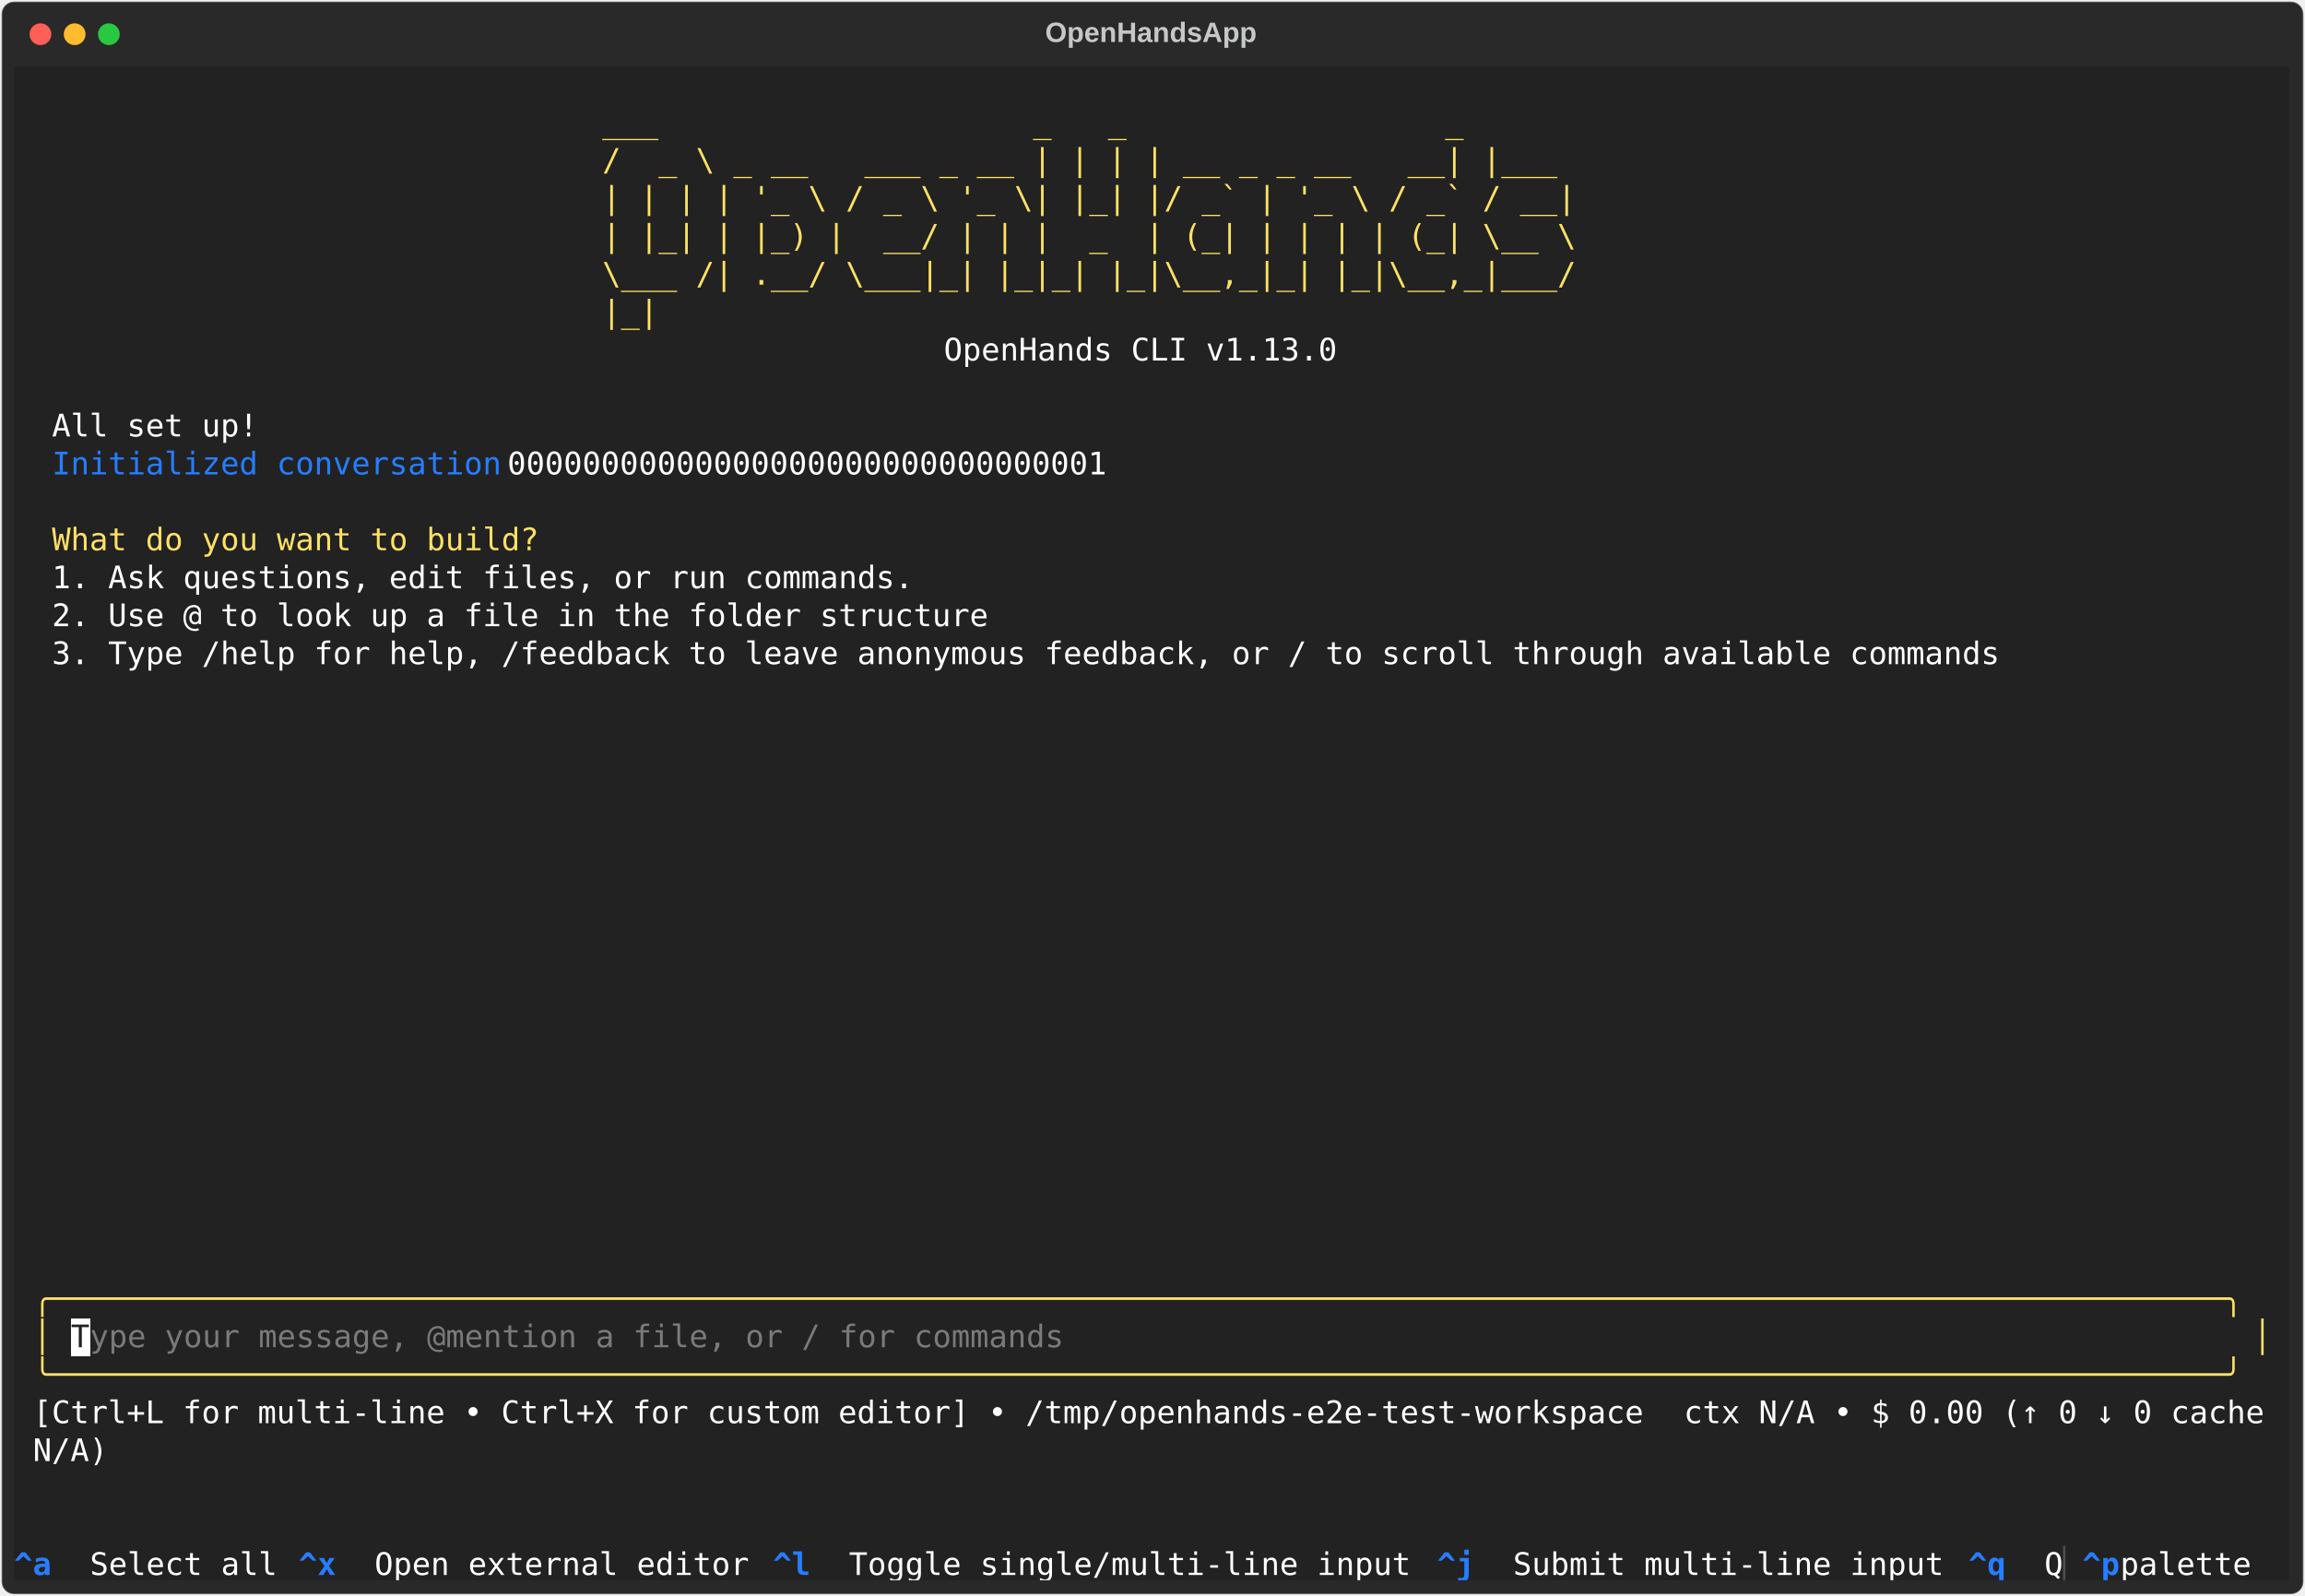
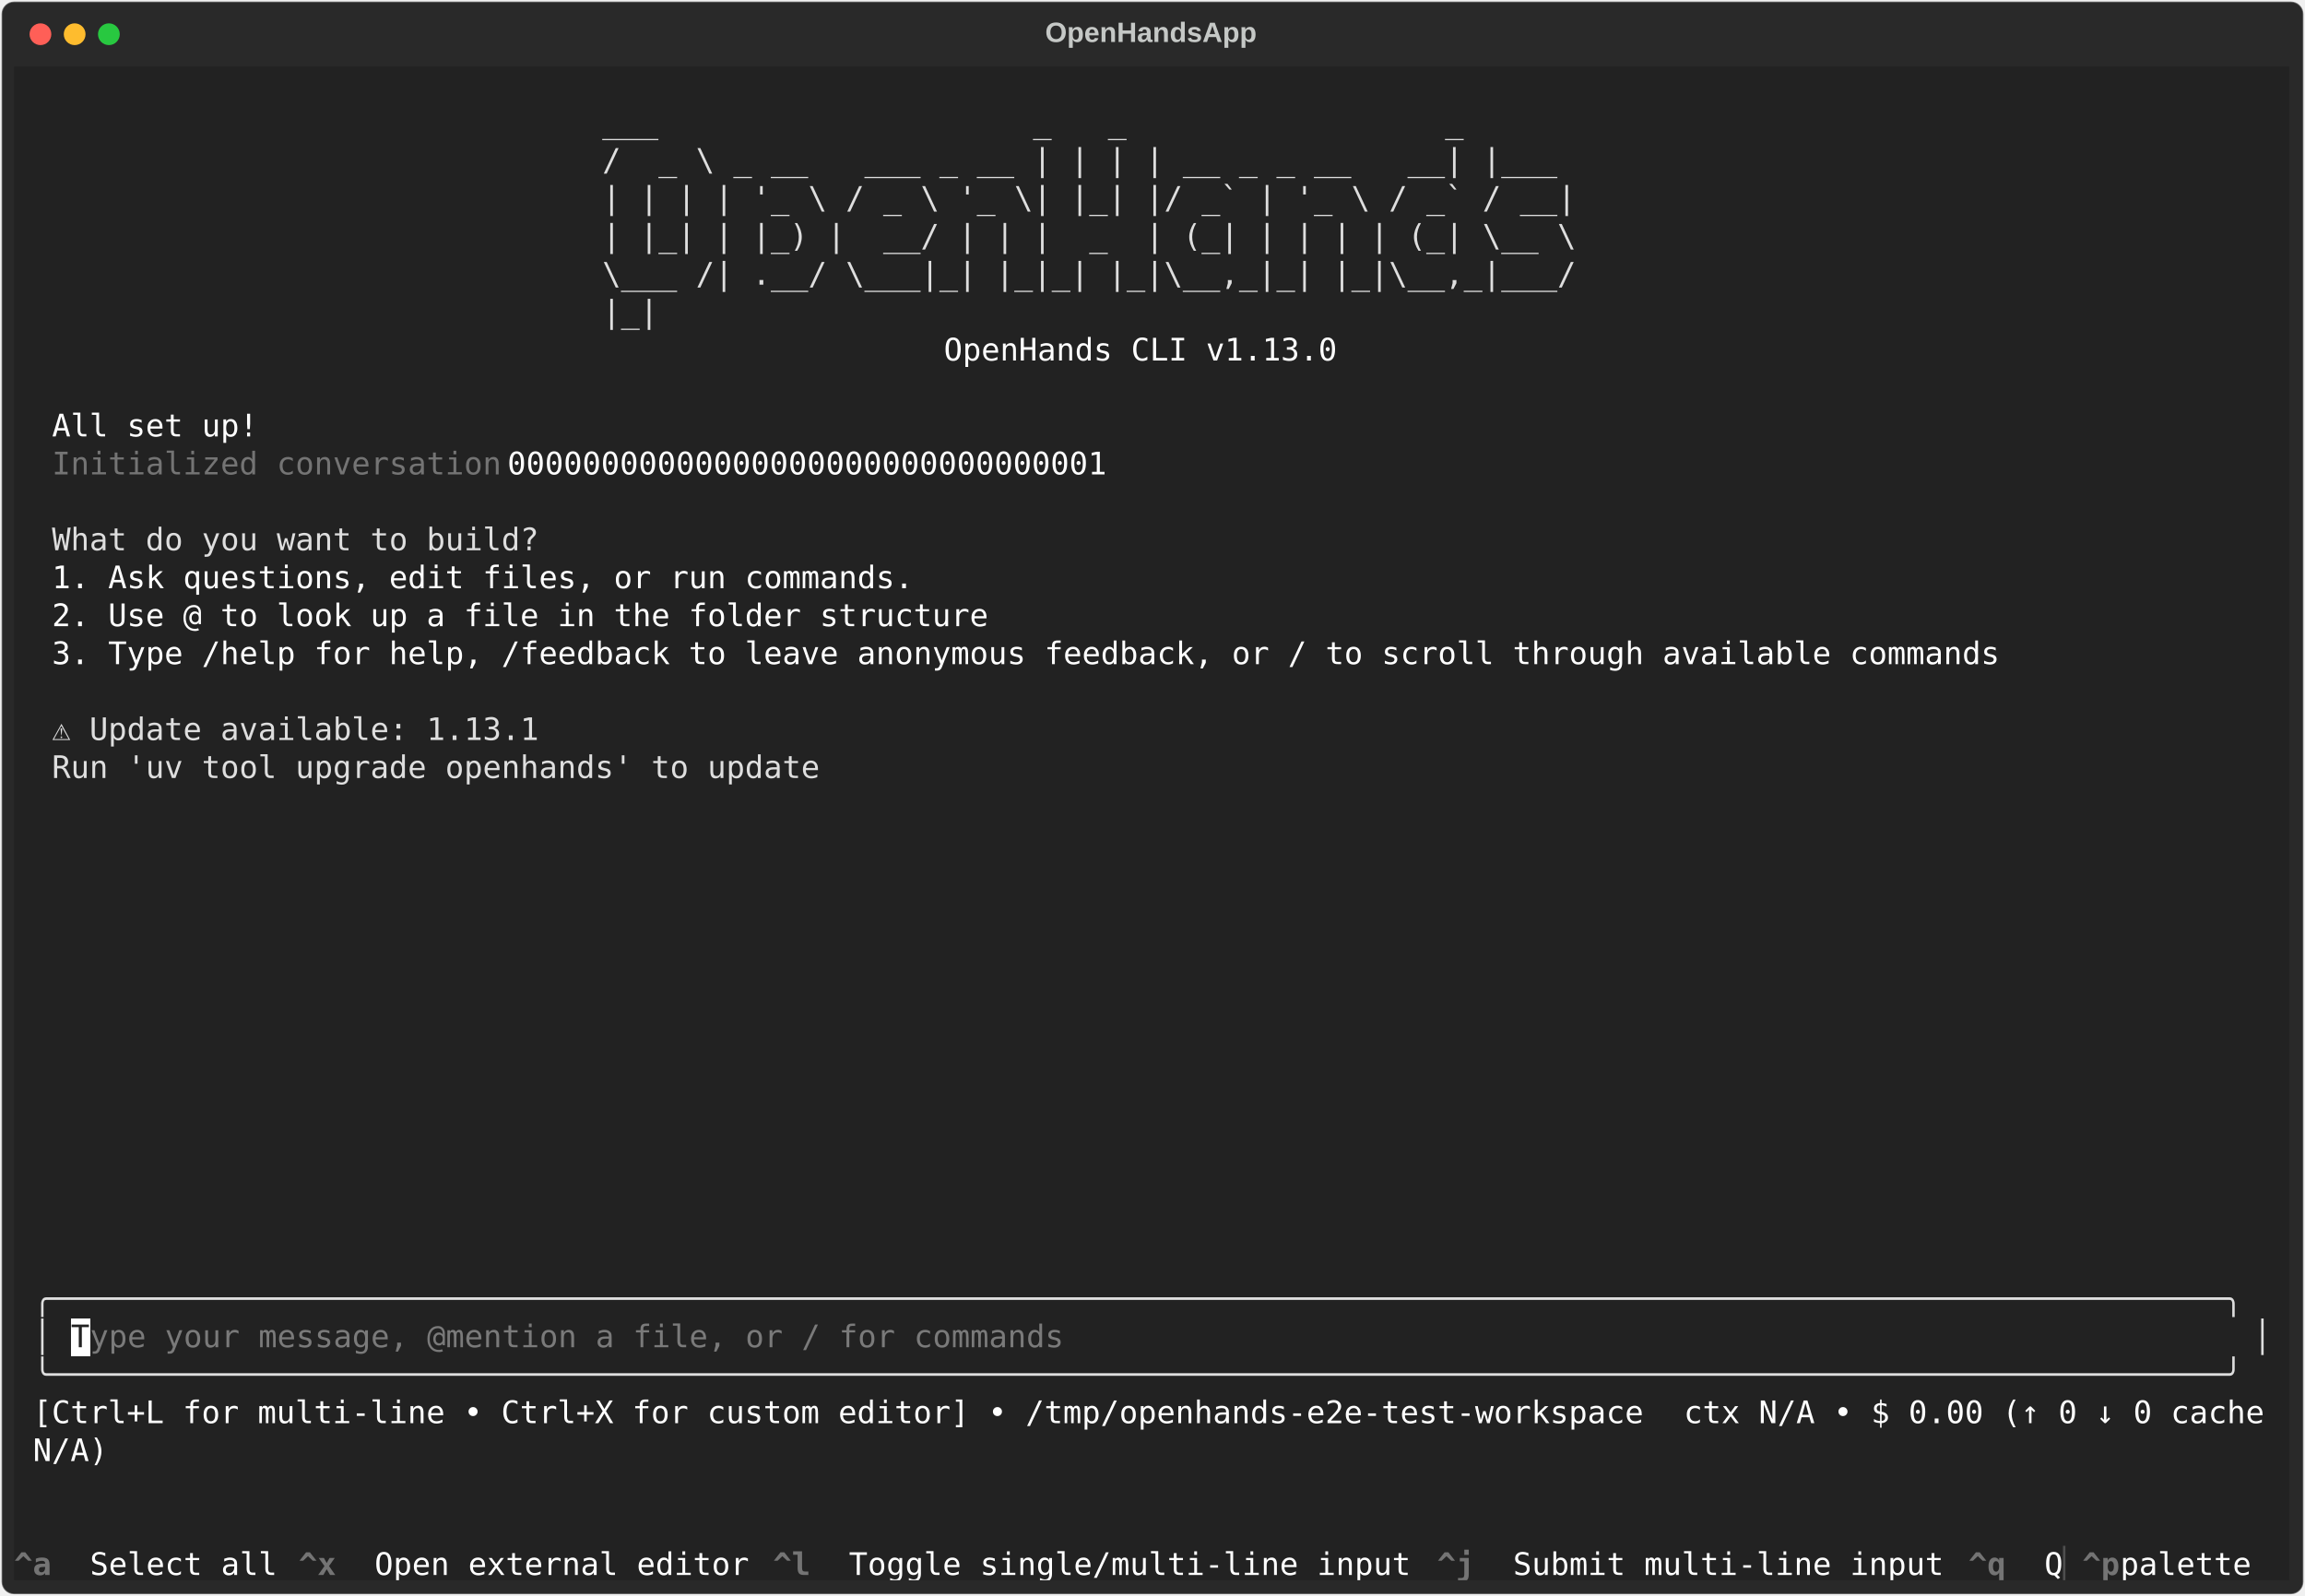
<svg xmlns="http://www.w3.org/2000/svg" class="rich-terminal" viewBox="0 0 1482 1026.0">
  <style>

    @font-face {
        font-family: "Fira Code";
        src: local("FiraCode-Regular"),
                url("https://cdnjs.cloudflare.com/ajax/libs/firacode/6.2.0/woff2/FiraCode-Regular.woff2") format("woff2"),
                url("https://cdnjs.cloudflare.com/ajax/libs/firacode/6.2.0/woff/FiraCode-Regular.woff") format("woff");
        font-style: normal;
        font-weight: 400;
    }
    @font-face {
        font-family: "Fira Code";
        src: local("FiraCode-Bold"),
                url("https://cdnjs.cloudflare.com/ajax/libs/firacode/6.2.0/woff2/FiraCode-Bold.woff2") format("woff2"),
                url("https://cdnjs.cloudflare.com/ajax/libs/firacode/6.2.0/woff/FiraCode-Bold.woff") format("woff");
        font-style: bold;
        font-weight: 700;
    }

    .terminal-matrix {
        font-family: Fira Code, monospace;
        font-size: 20px;
        line-height: 24.4px;
        font-variant-east-asian: full-width;
    }

    .terminal-title {
        font-size: 18px;
        font-weight: bold;
        font-family: arial;
    }

    .terminal-r1 { fill: #c5c8c6 }
- .terminal-r2 { fill: #ffe165 }
+ .terminal-r2 { fill: #dedede }
.terminal-r3 { fill: #ffffff }
- .terminal-r4 { fill: #277dff }
- .terminal-r5 { fill: #fee165 }
- .terminal-r6 { fill: #222222 }
- .terminal-r7 { fill: #7a7a7a }
- .terminal-r8 { fill: #277dff;font-weight: bold }
- .terminal-r9 { fill: #4e4e4e }
+ .terminal-r4 { fill: #747474 }
+ .terminal-r5 { fill: #222222 }
+ .terminal-r6 { fill: #7a7a7a }
+ .terminal-r7 { fill: #747474;font-weight: bold }
+ .terminal-r8 { fill: #4e4e4e }
    </style>
  <defs>
    <clipPath id="terminal-clip-terminal">
      <rect x="0" y="0" width="1463.0" height="975.0" />
    </clipPath>
    <clipPath id="terminal-line-0">
      <rect x="0" y="1.5" width="1464" height="24.65" />
    </clipPath>
    <clipPath id="terminal-line-1">
      <rect x="0" y="25.9" width="1464" height="24.65" />
    </clipPath>
    <clipPath id="terminal-line-2">
      <rect x="0" y="50.3" width="1464" height="24.65" />
    </clipPath>
    <clipPath id="terminal-line-3">
      <rect x="0" y="74.7" width="1464" height="24.65" />
    </clipPath>
    <clipPath id="terminal-line-4">
      <rect x="0" y="99.1" width="1464" height="24.65" />
    </clipPath>
    <clipPath id="terminal-line-5">
      <rect x="0" y="123.5" width="1464" height="24.65" />
    </clipPath>
    <clipPath id="terminal-line-6">
      <rect x="0" y="147.9" width="1464" height="24.65" />
    </clipPath>
    <clipPath id="terminal-line-7">
      <rect x="0" y="172.3" width="1464" height="24.65" />
    </clipPath>
    <clipPath id="terminal-line-8">
      <rect x="0" y="196.7" width="1464" height="24.65" />
    </clipPath>
    <clipPath id="terminal-line-9">
      <rect x="0" y="221.1" width="1464" height="24.65" />
    </clipPath>
    <clipPath id="terminal-line-10">
      <rect x="0" y="245.5" width="1464" height="24.65" />
    </clipPath>
    <clipPath id="terminal-line-11">
      <rect x="0" y="269.9" width="1464" height="24.65" />
    </clipPath>
    <clipPath id="terminal-line-12">
      <rect x="0" y="294.3" width="1464" height="24.65" />
    </clipPath>
    <clipPath id="terminal-line-13">
      <rect x="0" y="318.7" width="1464" height="24.65" />
    </clipPath>
    <clipPath id="terminal-line-14">
      <rect x="0" y="343.1" width="1464" height="24.65" />
    </clipPath>
    <clipPath id="terminal-line-15">
      <rect x="0" y="367.5" width="1464" height="24.65" />
    </clipPath>
    <clipPath id="terminal-line-16">
      <rect x="0" y="391.9" width="1464" height="24.65" />
    </clipPath>
    <clipPath id="terminal-line-17">
      <rect x="0" y="416.3" width="1464" height="24.65" />
    </clipPath>
    <clipPath id="terminal-line-18">
      <rect x="0" y="440.7" width="1464" height="24.65" />
    </clipPath>
    <clipPath id="terminal-line-19">
      <rect x="0" y="465.1" width="1464" height="24.65" />
    </clipPath>
    <clipPath id="terminal-line-20">
      <rect x="0" y="489.5" width="1464" height="24.65" />
    </clipPath>
    <clipPath id="terminal-line-21">
      <rect x="0" y="513.9" width="1464" height="24.65" />
    </clipPath>
    <clipPath id="terminal-line-22">
      <rect x="0" y="538.3" width="1464" height="24.65" />
    </clipPath>
    <clipPath id="terminal-line-23">
      <rect x="0" y="562.7" width="1464" height="24.65" />
    </clipPath>
    <clipPath id="terminal-line-24">
      <rect x="0" y="587.1" width="1464" height="24.65" />
    </clipPath>
    <clipPath id="terminal-line-25">
      <rect x="0" y="611.5" width="1464" height="24.65" />
    </clipPath>
    <clipPath id="terminal-line-26">
      <rect x="0" y="635.9" width="1464" height="24.65" />
    </clipPath>
    <clipPath id="terminal-line-27">
      <rect x="0" y="660.3" width="1464" height="24.65" />
    </clipPath>
    <clipPath id="terminal-line-28">
      <rect x="0" y="684.7" width="1464" height="24.65" />
    </clipPath>
    <clipPath id="terminal-line-29">
      <rect x="0" y="709.1" width="1464" height="24.65" />
    </clipPath>
    <clipPath id="terminal-line-30">
      <rect x="0" y="733.5" width="1464" height="24.65" />
    </clipPath>
    <clipPath id="terminal-line-31">
      <rect x="0" y="757.9" width="1464" height="24.65" />
    </clipPath>
    <clipPath id="terminal-line-32">
      <rect x="0" y="782.3" width="1464" height="24.65" />
    </clipPath>
    <clipPath id="terminal-line-33">
      <rect x="0" y="806.7" width="1464" height="24.65" />
    </clipPath>
    <clipPath id="terminal-line-34">
      <rect x="0" y="831.1" width="1464" height="24.65" />
    </clipPath>
    <clipPath id="terminal-line-35">
      <rect x="0" y="855.5" width="1464" height="24.65" />
    </clipPath>
    <clipPath id="terminal-line-36">
      <rect x="0" y="879.9" width="1464" height="24.65" />
    </clipPath>
    <clipPath id="terminal-line-37">
      <rect x="0" y="904.3" width="1464" height="24.65" />
    </clipPath>
    <clipPath id="terminal-line-38">
      <rect x="0" y="928.7" width="1464" height="24.65" />
    </clipPath>
  </defs>
  <rect fill="#292929" stroke="rgba(255,255,255,0.35)" stroke-width="1" x="1" y="1" width="1480" height="1024" rx="8" />
  <text class="terminal-title" fill="#c5c8c6" text-anchor="middle" x="740" y="27">OpenHandsApp</text>
  <g transform="translate(26,22)">
    <circle cx="0" cy="0" r="7" fill="#ff5f57" />
    <circle cx="22" cy="0" r="7" fill="#febc2e" />
    <circle cx="44" cy="0" r="7" fill="#28c840" />
  </g>
  <g transform="translate(9, 41)" clip-path="url(#terminal-clip-terminal)">
    <rect fill="#222222" x="0" y="1.5" width="1464" height="24.65" shape-rendering="crispEdges" />
    <rect fill="#222222" x="0" y="25.9" width="378.2" height="24.65" shape-rendering="crispEdges" />
    <rect fill="#222222" x="378.2" y="25.9" width="695.4" height="24.65" shape-rendering="crispEdges" />
    <rect fill="#222222" x="1073.6" y="25.9" width="390.4" height="24.65" shape-rendering="crispEdges" />
    <rect fill="#222222" x="0" y="50.3" width="378.2" height="24.65" shape-rendering="crispEdges" />
    <rect fill="#222222" x="378.2" y="50.3" width="695.4" height="24.65" shape-rendering="crispEdges" />
    <rect fill="#222222" x="1073.6" y="50.3" width="390.4" height="24.65" shape-rendering="crispEdges" />
    <rect fill="#222222" x="0" y="74.7" width="378.2" height="24.65" shape-rendering="crispEdges" />
    <rect fill="#222222" x="378.2" y="74.7" width="695.4" height="24.65" shape-rendering="crispEdges" />
    <rect fill="#222222" x="1073.6" y="74.7" width="390.4" height="24.65" shape-rendering="crispEdges" />
    <rect fill="#222222" x="0" y="99.1" width="378.2" height="24.65" shape-rendering="crispEdges" />
    <rect fill="#222222" x="378.2" y="99.1" width="695.4" height="24.65" shape-rendering="crispEdges" />
    <rect fill="#222222" x="1073.6" y="99.1" width="390.4" height="24.65" shape-rendering="crispEdges" />
    <rect fill="#222222" x="0" y="123.5" width="378.2" height="24.65" shape-rendering="crispEdges" />
    <rect fill="#222222" x="378.2" y="123.5" width="695.4" height="24.65" shape-rendering="crispEdges" />
    <rect fill="#222222" x="1073.6" y="123.5" width="390.4" height="24.65" shape-rendering="crispEdges" />
    <rect fill="#222222" x="0" y="147.9" width="378.2" height="24.65" shape-rendering="crispEdges" />
    <rect fill="#222222" x="378.2" y="147.9" width="695.4" height="24.65" shape-rendering="crispEdges" />
    <rect fill="#222222" x="1073.6" y="147.9" width="390.4" height="24.65" shape-rendering="crispEdges" />
    <rect fill="#222222" x="0" y="172.3" width="597.8" height="24.65" shape-rendering="crispEdges" />
    <rect fill="#222222" x="597.8" y="172.3" width="256.2" height="24.65" shape-rendering="crispEdges" />
    <rect fill="#222222" x="854" y="172.3" width="610" height="24.65" shape-rendering="crispEdges" />
    <rect fill="#222222" x="0" y="196.7" width="1464" height="24.65" shape-rendering="crispEdges" />
    <rect fill="#222222" x="0" y="221.1" width="24.4" height="24.65" shape-rendering="crispEdges" />
    <rect fill="#222222" x="24.4" y="221.1" width="134.2" height="24.65" shape-rendering="crispEdges" />
    <rect fill="#222222" x="158.6" y="221.1" width="1305.4" height="24.65" shape-rendering="crispEdges" />
    <rect fill="#222222" x="0" y="245.5" width="24.4" height="24.65" shape-rendering="crispEdges" />
    <rect fill="#222222" x="24.4" y="245.5" width="292.8" height="24.65" shape-rendering="crispEdges" />
    <rect fill="#222222" x="317.2" y="245.5" width="402.6" height="24.65" shape-rendering="crispEdges" />
    <rect fill="#222222" x="719.8" y="245.5" width="744.2" height="24.65" shape-rendering="crispEdges" />
    <rect fill="#222222" x="0" y="269.9" width="1464" height="24.65" shape-rendering="crispEdges" />
    <rect fill="#222222" x="0" y="294.3" width="24.4" height="24.65" shape-rendering="crispEdges" />
    <rect fill="#222222" x="24.4" y="294.3" width="317.2" height="24.65" shape-rendering="crispEdges" />
    <rect fill="#222222" x="341.6" y="294.3" width="1122.4" height="24.65" shape-rendering="crispEdges" />
    <rect fill="#222222" x="0" y="318.7" width="24.4" height="24.65" shape-rendering="crispEdges" />
    <rect fill="#222222" x="24.4" y="318.7" width="561.2" height="24.65" shape-rendering="crispEdges" />
    <rect fill="#222222" x="585.6" y="318.7" width="878.4" height="24.65" shape-rendering="crispEdges" />
    <rect fill="#222222" x="0" y="343.1" width="24.4" height="24.65" shape-rendering="crispEdges" />
    <rect fill="#222222" x="24.4" y="343.1" width="610" height="24.65" shape-rendering="crispEdges" />
    <rect fill="#222222" x="634.4" y="343.1" width="829.6" height="24.65" shape-rendering="crispEdges" />
    <rect fill="#222222" x="0" y="367.5" width="24.4" height="24.65" shape-rendering="crispEdges" />
    <rect fill="#222222" x="24.4" y="367.5" width="1268.8" height="24.65" shape-rendering="crispEdges" />
    <rect fill="#222222" x="1293.2" y="367.5" width="170.8" height="24.65" shape-rendering="crispEdges" />
    <rect fill="#222222" x="0" y="391.9" width="1464" height="24.65" shape-rendering="crispEdges" />
-     <rect fill="#222222" x="0" y="416.3" width="1464" height="24.65" shape-rendering="crispEdges" />
-     <rect fill="#222222" x="0" y="440.7" width="1464" height="24.65" shape-rendering="crispEdges" />
+     <rect fill="#222222" x="0" y="416.3" width="24.4" height="24.65" shape-rendering="crispEdges" />
+     <rect fill="#222222" x="24.4" y="416.3" width="317.2" height="24.65" shape-rendering="crispEdges" />
+     <rect fill="#222222" x="341.6" y="416.3" width="1122.4" height="24.65" shape-rendering="crispEdges" />
+     <rect fill="#222222" x="0" y="440.7" width="24.4" height="24.65" shape-rendering="crispEdges" />
+     <rect fill="#222222" x="24.4" y="440.7" width="500.2" height="24.65" shape-rendering="crispEdges" />
+     <rect fill="#222222" x="524.6" y="440.7" width="939.4" height="24.65" shape-rendering="crispEdges" />
    <rect fill="#222222" x="0" y="465.1" width="1464" height="24.65" shape-rendering="crispEdges" />
    <rect fill="#222222" x="0" y="489.5" width="1464" height="24.65" shape-rendering="crispEdges" />
    <rect fill="#222222" x="0" y="513.9" width="1464" height="24.65" shape-rendering="crispEdges" />
    <rect fill="#222222" x="0" y="538.3" width="1464" height="24.65" shape-rendering="crispEdges" />
    <rect fill="#222222" x="0" y="562.7" width="1464" height="24.65" shape-rendering="crispEdges" />
    <rect fill="#222222" x="0" y="587.1" width="1464" height="24.65" shape-rendering="crispEdges" />
    <rect fill="#222222" x="0" y="611.5" width="1464" height="24.65" shape-rendering="crispEdges" />
    <rect fill="#222222" x="0" y="635.9" width="1464" height="24.65" shape-rendering="crispEdges" />
    <rect fill="#222222" x="0" y="660.3" width="1464" height="24.65" shape-rendering="crispEdges" />
    <rect fill="#222222" x="0" y="684.7" width="1464" height="24.65" shape-rendering="crispEdges" />
    <rect fill="#222222" x="0" y="709.1" width="1464" height="24.65" shape-rendering="crispEdges" />
    <rect fill="#222222" x="0" y="733.5" width="1464" height="24.65" shape-rendering="crispEdges" />
    <rect fill="#222222" x="0" y="757.9" width="12.2" height="24.65" shape-rendering="crispEdges" />
    <rect fill="#222222" x="12.2" y="757.9" width="12.2" height="24.65" shape-rendering="crispEdges" />
    <rect fill="#222222" x="24.4" y="757.9" width="1439.6" height="24.65" shape-rendering="crispEdges" />
    <rect fill="#222222" x="0" y="782.3" width="12.2" height="24.65" shape-rendering="crispEdges" />
    <rect fill="#222222" x="12.2" y="782.3" width="1439.6" height="24.65" shape-rendering="crispEdges" />
    <rect fill="#222222" x="1451.8" y="782.3" width="12.2" height="24.65" shape-rendering="crispEdges" />
    <rect fill="#222222" x="0" y="806.7" width="12.2" height="24.65" shape-rendering="crispEdges" />
    <rect fill="#222222" x="12.2" y="806.7" width="12.2" height="24.65" shape-rendering="crispEdges" />
    <rect fill="#222222" x="24.4" y="806.7" width="12.2" height="24.65" shape-rendering="crispEdges" />
    <rect fill="#ffffff" x="36.6" y="806.7" width="12.2" height="24.65" shape-rendering="crispEdges" />
    <rect fill="#222222" x="48.8" y="806.7" width="634.4" height="24.65" shape-rendering="crispEdges" />
    <rect fill="#222222" x="683.2" y="806.7" width="756.4" height="24.65" shape-rendering="crispEdges" />
    <rect fill="#222222" x="1439.6" y="806.7" width="12.2" height="24.65" shape-rendering="crispEdges" />
    <rect fill="#222222" x="1451.8" y="806.7" width="12.2" height="24.65" shape-rendering="crispEdges" />
    <rect fill="#222222" x="0" y="831.1" width="12.2" height="24.65" shape-rendering="crispEdges" />
    <rect fill="#222222" x="12.2" y="831.1" width="1439.6" height="24.65" shape-rendering="crispEdges" />
    <rect fill="#222222" x="1451.8" y="831.1" width="12.2" height="24.65" shape-rendering="crispEdges" />
    <rect fill="#222222" x="0" y="855.5" width="12.2" height="24.65" shape-rendering="crispEdges" />
    <rect fill="#222222" x="12.2" y="855.5" width="1061.4" height="24.65" shape-rendering="crispEdges" />
    <rect fill="#222222" x="1073.6" y="855.5" width="378.2" height="24.65" shape-rendering="crispEdges" />
    <rect fill="#222222" x="1451.8" y="855.5" width="12.2" height="24.65" shape-rendering="crispEdges" />
    <rect fill="#222222" x="0" y="879.9" width="12.2" height="24.65" shape-rendering="crispEdges" />
    <rect fill="#222222" x="12.2" y="879.9" width="48.8" height="24.65" shape-rendering="crispEdges" />
    <rect fill="#222222" x="61" y="879.9" width="1403" height="24.65" shape-rendering="crispEdges" />
    <rect fill="#222222" x="0" y="904.3" width="1464" height="24.65" shape-rendering="crispEdges" />
    <rect fill="#222222" x="0" y="928.7" width="1464" height="24.65" shape-rendering="crispEdges" />
    <rect fill="#222222" x="0" y="953.1" width="48.8" height="24.65" shape-rendering="crispEdges" />
    <rect fill="#222222" x="48.8" y="953.1" width="134.2" height="24.65" shape-rendering="crispEdges" />
    <rect fill="#222222" x="183" y="953.1" width="48.8" height="24.65" shape-rendering="crispEdges" />
    <rect fill="#222222" x="231.8" y="953.1" width="256.2" height="24.65" shape-rendering="crispEdges" />
    <rect fill="#222222" x="488" y="953.1" width="48.8" height="24.65" shape-rendering="crispEdges" />
    <rect fill="#222222" x="536.8" y="953.1" width="378.2" height="24.65" shape-rendering="crispEdges" />
    <rect fill="#222222" x="915" y="953.1" width="48.8" height="24.65" shape-rendering="crispEdges" />
    <rect fill="#222222" x="963.8" y="953.1" width="292.8" height="24.65" shape-rendering="crispEdges" />
    <rect fill="#222222" x="1256.6" y="953.1" width="48.8" height="24.65" shape-rendering="crispEdges" />
    <rect fill="#222222" x="1305.4" y="953.1" width="12.2" height="24.65" shape-rendering="crispEdges" />
    <rect fill="#222222" x="1317.6" y="953.1" width="12.2" height="24.65" shape-rendering="crispEdges" />
    <rect fill="#222222" x="1329.8" y="953.1" width="24.4" height="24.65" shape-rendering="crispEdges" />
    <rect fill="#222222" x="1354.2" y="953.1" width="97.6" height="24.65" shape-rendering="crispEdges" />
    <rect fill="#222222" x="1451.8" y="953.1" width="12.2" height="24.65" shape-rendering="crispEdges" />
    <g class="terminal-matrix">
      <text class="terminal-r1" x="1464" y="20" textLength="12.2" clip-path="url(#terminal-line-0)">
</text>
      <text class="terminal-r2" x="378.2" y="44.4" textLength="695.4" clip-path="url(#terminal-line-1)">     ___                    _   _                 _      </text>
      <text class="terminal-r1" x="1464" y="44.4" textLength="12.2" clip-path="url(#terminal-line-1)">
</text>
      <text class="terminal-r2" x="378.2" y="68.8" textLength="695.4" clip-path="url(#terminal-line-2)">    /  _ \ _ __   ___ _ __ | | | | __ _ _ __   __| |___  </text>
      <text class="terminal-r1" x="1464" y="68.8" textLength="12.2" clip-path="url(#terminal-line-2)">
</text>
      <text class="terminal-r2" x="378.2" y="93.2" textLength="695.4" clip-path="url(#terminal-line-3)">    | | | | '_ \ / _ \ '_ \| |_| |/ _` | '_ \ / _` / __| </text>
      <text class="terminal-r1" x="1464" y="93.2" textLength="12.2" clip-path="url(#terminal-line-3)">
</text>
      <text class="terminal-r2" x="378.2" y="117.6" textLength="695.4" clip-path="url(#terminal-line-4)">    | |_| | |_) |  __/ | | |  _  | (_| | | | | (_| \__ \ </text>
      <text class="terminal-r1" x="1464" y="117.6" textLength="12.2" clip-path="url(#terminal-line-4)">
</text>
      <text class="terminal-r2" x="378.2" y="142" textLength="695.4" clip-path="url(#terminal-line-5)">    \___ /| .__/ \___|_| |_|_| |_|\__,_|_| |_|\__,_|___/ </text>
      <text class="terminal-r1" x="1464" y="142" textLength="12.2" clip-path="url(#terminal-line-5)">
</text>
      <text class="terminal-r2" x="378.2" y="166.4" textLength="695.4" clip-path="url(#terminal-line-6)">          |_|                                            </text>
      <text class="terminal-r1" x="1464" y="166.4" textLength="12.2" clip-path="url(#terminal-line-6)">
</text>
      <text class="terminal-r3" x="597.8" y="190.8" textLength="256.2" clip-path="url(#terminal-line-7)">OpenHands CLI v1.13.0</text>
      <text class="terminal-r1" x="1464" y="190.8" textLength="12.2" clip-path="url(#terminal-line-7)">
</text>
      <text class="terminal-r1" x="1464" y="215.2" textLength="12.2" clip-path="url(#terminal-line-8)">
</text>
      <text class="terminal-r3" x="24.4" y="239.6" textLength="134.2" clip-path="url(#terminal-line-9)">All set up!</text>
      <text class="terminal-r1" x="1464" y="239.6" textLength="12.2" clip-path="url(#terminal-line-9)">
</text>
      <text class="terminal-r4" x="24.4" y="264" textLength="292.8" clip-path="url(#terminal-line-10)">Initialized conversation</text>
      <text class="terminal-r3" x="317.2" y="264" textLength="402.6" clip-path="url(#terminal-line-10)"> 00000000000000000000000000000001</text>
      <text class="terminal-r1" x="1464" y="264" textLength="12.2" clip-path="url(#terminal-line-10)">
</text>
      <text class="terminal-r1" x="1464" y="288.4" textLength="12.2" clip-path="url(#terminal-line-11)">
</text>
      <text class="terminal-r2" x="24.4" y="312.8" textLength="317.2" clip-path="url(#terminal-line-12)">What do you want to build?</text>
      <text class="terminal-r1" x="1464" y="312.8" textLength="12.2" clip-path="url(#terminal-line-12)">
</text>
      <text class="terminal-r3" x="24.4" y="337.2" textLength="561.2" clip-path="url(#terminal-line-13)">1. Ask questions, edit files, or run commands.</text>
      <text class="terminal-r1" x="1464" y="337.2" textLength="12.2" clip-path="url(#terminal-line-13)">
</text>
      <text class="terminal-r3" x="24.4" y="361.6" textLength="610" clip-path="url(#terminal-line-14)">2. Use @ to look up a file in the folder structure</text>
      <text class="terminal-r1" x="1464" y="361.6" textLength="12.2" clip-path="url(#terminal-line-14)">
</text>
      <text class="terminal-r3" x="24.4" y="386" textLength="1268.8" clip-path="url(#terminal-line-15)">3. Type /help for help, /feedback to leave anonymous feedback, or / to scroll through available commands</text>
      <text class="terminal-r1" x="1464" y="386" textLength="12.2" clip-path="url(#terminal-line-15)">
</text>
      <text class="terminal-r1" x="1464" y="410.4" textLength="12.2" clip-path="url(#terminal-line-16)">
</text>
+       <text class="terminal-r2" x="24.4" y="434.8" textLength="317.2" clip-path="url(#terminal-line-17)">⚠ Update available: 1.13.1</text>
      <text class="terminal-r1" x="1464" y="434.8" textLength="12.2" clip-path="url(#terminal-line-17)">
</text>
+       <text class="terminal-r2" x="24.4" y="459.2" textLength="500.2" clip-path="url(#terminal-line-18)">Run 'uv tool upgrade openhands' to update</text>
      <text class="terminal-r1" x="1464" y="459.2" textLength="12.2" clip-path="url(#terminal-line-18)">
</text>
      <text class="terminal-r1" x="1464" y="483.6" textLength="12.2" clip-path="url(#terminal-line-19)">
</text>
      <text class="terminal-r1" x="1464" y="508" textLength="12.2" clip-path="url(#terminal-line-20)">
</text>
      <text class="terminal-r1" x="1464" y="532.4" textLength="12.2" clip-path="url(#terminal-line-21)">
</text>
      <text class="terminal-r1" x="1464" y="556.8" textLength="12.2" clip-path="url(#terminal-line-22)">
</text>
      <text class="terminal-r1" x="1464" y="581.2" textLength="12.2" clip-path="url(#terminal-line-23)">
</text>
      <text class="terminal-r1" x="1464" y="605.6" textLength="12.2" clip-path="url(#terminal-line-24)">
</text>
      <text class="terminal-r1" x="1464" y="630" textLength="12.2" clip-path="url(#terminal-line-25)">
</text>
      <text class="terminal-r1" x="1464" y="654.4" textLength="12.2" clip-path="url(#terminal-line-26)">
</text>
      <text class="terminal-r1" x="1464" y="678.8" textLength="12.2" clip-path="url(#terminal-line-27)">
</text>
      <text class="terminal-r1" x="1464" y="703.2" textLength="12.2" clip-path="url(#terminal-line-28)">
</text>
      <text class="terminal-r1" x="1464" y="727.6" textLength="12.2" clip-path="url(#terminal-line-29)">
</text>
      <text class="terminal-r1" x="1464" y="752" textLength="12.2" clip-path="url(#terminal-line-30)">
</text>
      <text class="terminal-r1" x="1464" y="776.4" textLength="12.2" clip-path="url(#terminal-line-31)">
</text>
-       <text class="terminal-r5" x="12.2" y="800.8" textLength="1439.6" clip-path="url(#terminal-line-32)">╭────────────────────────────────────────────────────────────────────────────────────────────────────────────────────╮</text>
+       <text class="terminal-r2" x="12.2" y="800.8" textLength="1439.6" clip-path="url(#terminal-line-32)">╭────────────────────────────────────────────────────────────────────────────────────────────────────────────────────╮</text>
      <text class="terminal-r1" x="1464" y="800.8" textLength="12.2" clip-path="url(#terminal-line-32)">
</text>
-       <text class="terminal-r5" x="12.2" y="825.2" textLength="12.2" clip-path="url(#terminal-line-33)">│</text>
-       <text class="terminal-r6" x="36.6" y="825.2" textLength="12.2" clip-path="url(#terminal-line-33)">T</text>
-       <text class="terminal-r7" x="48.8" y="825.2" textLength="634.4" clip-path="url(#terminal-line-33)">ype your message, @mention a file, or / for commands</text>
-       <text class="terminal-r5" x="1439.6" y="825.2" textLength="12.2" clip-path="url(#terminal-line-33)">│</text>
+       <text class="terminal-r2" x="12.2" y="825.2" textLength="12.2" clip-path="url(#terminal-line-33)">│</text>
+       <text class="terminal-r5" x="36.6" y="825.2" textLength="12.2" clip-path="url(#terminal-line-33)">T</text>
+       <text class="terminal-r6" x="48.8" y="825.2" textLength="634.4" clip-path="url(#terminal-line-33)">ype your message, @mention a file, or / for commands</text>
+       <text class="terminal-r2" x="1439.6" y="825.2" textLength="12.2" clip-path="url(#terminal-line-33)">│</text>
      <text class="terminal-r1" x="1464" y="825.2" textLength="12.2" clip-path="url(#terminal-line-33)">
</text>
-       <text class="terminal-r5" x="12.2" y="849.6" textLength="1439.6" clip-path="url(#terminal-line-34)">╰────────────────────────────────────────────────────────────────────────────────────────────────────────────────────╯</text>
+       <text class="terminal-r2" x="12.2" y="849.6" textLength="1439.6" clip-path="url(#terminal-line-34)">╰────────────────────────────────────────────────────────────────────────────────────────────────────────────────────╯</text>
      <text class="terminal-r1" x="1464" y="849.6" textLength="12.2" clip-path="url(#terminal-line-34)">
</text>
      <text class="terminal-r3" x="12.2" y="874" textLength="1061.4" clip-path="url(#terminal-line-35)">[Ctrl+L for multi-line • Ctrl+X for custom editor] • /tmp/openhands-e2e-test-workspace </text>
      <text class="terminal-r3" x="1073.6" y="874" textLength="378.2" clip-path="url(#terminal-line-35)">ctx N/A • $ 0.00 (↑ 0 ↓ 0 cache</text>
      <text class="terminal-r1" x="1464" y="874" textLength="12.2" clip-path="url(#terminal-line-35)">
</text>
      <text class="terminal-r3" x="12.2" y="898.4" textLength="48.8" clip-path="url(#terminal-line-36)">N/A)</text>
      <text class="terminal-r1" x="1464" y="898.4" textLength="12.2" clip-path="url(#terminal-line-36)">
</text>
      <text class="terminal-r1" x="1464" y="922.8" textLength="12.2" clip-path="url(#terminal-line-37)">
</text>
      <text class="terminal-r1" x="1464" y="947.2" textLength="12.2" clip-path="url(#terminal-line-38)">
</text>
-       <text class="terminal-r8" x="0" y="971.6" textLength="48.8" clip-path="url(#terminal-line-39)"> ^a </text>
+       <text class="terminal-r7" x="0" y="971.6" textLength="48.8" clip-path="url(#terminal-line-39)"> ^a </text>
      <text class="terminal-r3" x="48.8" y="971.6" textLength="134.2" clip-path="url(#terminal-line-39)">Select all </text>
-       <text class="terminal-r8" x="183" y="971.6" textLength="48.8" clip-path="url(#terminal-line-39)"> ^x </text>
+       <text class="terminal-r7" x="183" y="971.6" textLength="48.8" clip-path="url(#terminal-line-39)"> ^x </text>
      <text class="terminal-r3" x="231.8" y="971.6" textLength="256.2" clip-path="url(#terminal-line-39)">Open external editor </text>
-       <text class="terminal-r8" x="488" y="971.6" textLength="48.8" clip-path="url(#terminal-line-39)"> ^l </text>
+       <text class="terminal-r7" x="488" y="971.6" textLength="48.8" clip-path="url(#terminal-line-39)"> ^l </text>
      <text class="terminal-r3" x="536.8" y="971.6" textLength="378.2" clip-path="url(#terminal-line-39)">Toggle single/multi-line input </text>
-       <text class="terminal-r8" x="915" y="971.6" textLength="48.8" clip-path="url(#terminal-line-39)"> ^j </text>
+       <text class="terminal-r7" x="915" y="971.6" textLength="48.8" clip-path="url(#terminal-line-39)"> ^j </text>
      <text class="terminal-r3" x="963.8" y="971.6" textLength="292.8" clip-path="url(#terminal-line-39)">Submit multi-line input </text>
-       <text class="terminal-r8" x="1256.6" y="971.6" textLength="48.8" clip-path="url(#terminal-line-39)"> ^q </text>
+       <text class="terminal-r7" x="1256.6" y="971.6" textLength="48.8" clip-path="url(#terminal-line-39)"> ^q </text>
      <text class="terminal-r3" x="1305.4" y="971.6" textLength="12.2" clip-path="url(#terminal-line-39)">Q</text>
-       <text class="terminal-r9" x="1317.6" y="971.6" textLength="12.2" clip-path="url(#terminal-line-39)">▏</text>
-       <text class="terminal-r8" x="1329.8" y="971.6" textLength="24.4" clip-path="url(#terminal-line-39)">^p</text>
+       <text class="terminal-r8" x="1317.6" y="971.6" textLength="12.2" clip-path="url(#terminal-line-39)">▏</text>
+       <text class="terminal-r7" x="1329.8" y="971.6" textLength="24.4" clip-path="url(#terminal-line-39)">^p</text>
      <text class="terminal-r3" x="1354.2" y="971.6" textLength="97.6" clip-path="url(#terminal-line-39)"> palette</text>
    </g>
  </g>
</svg>
